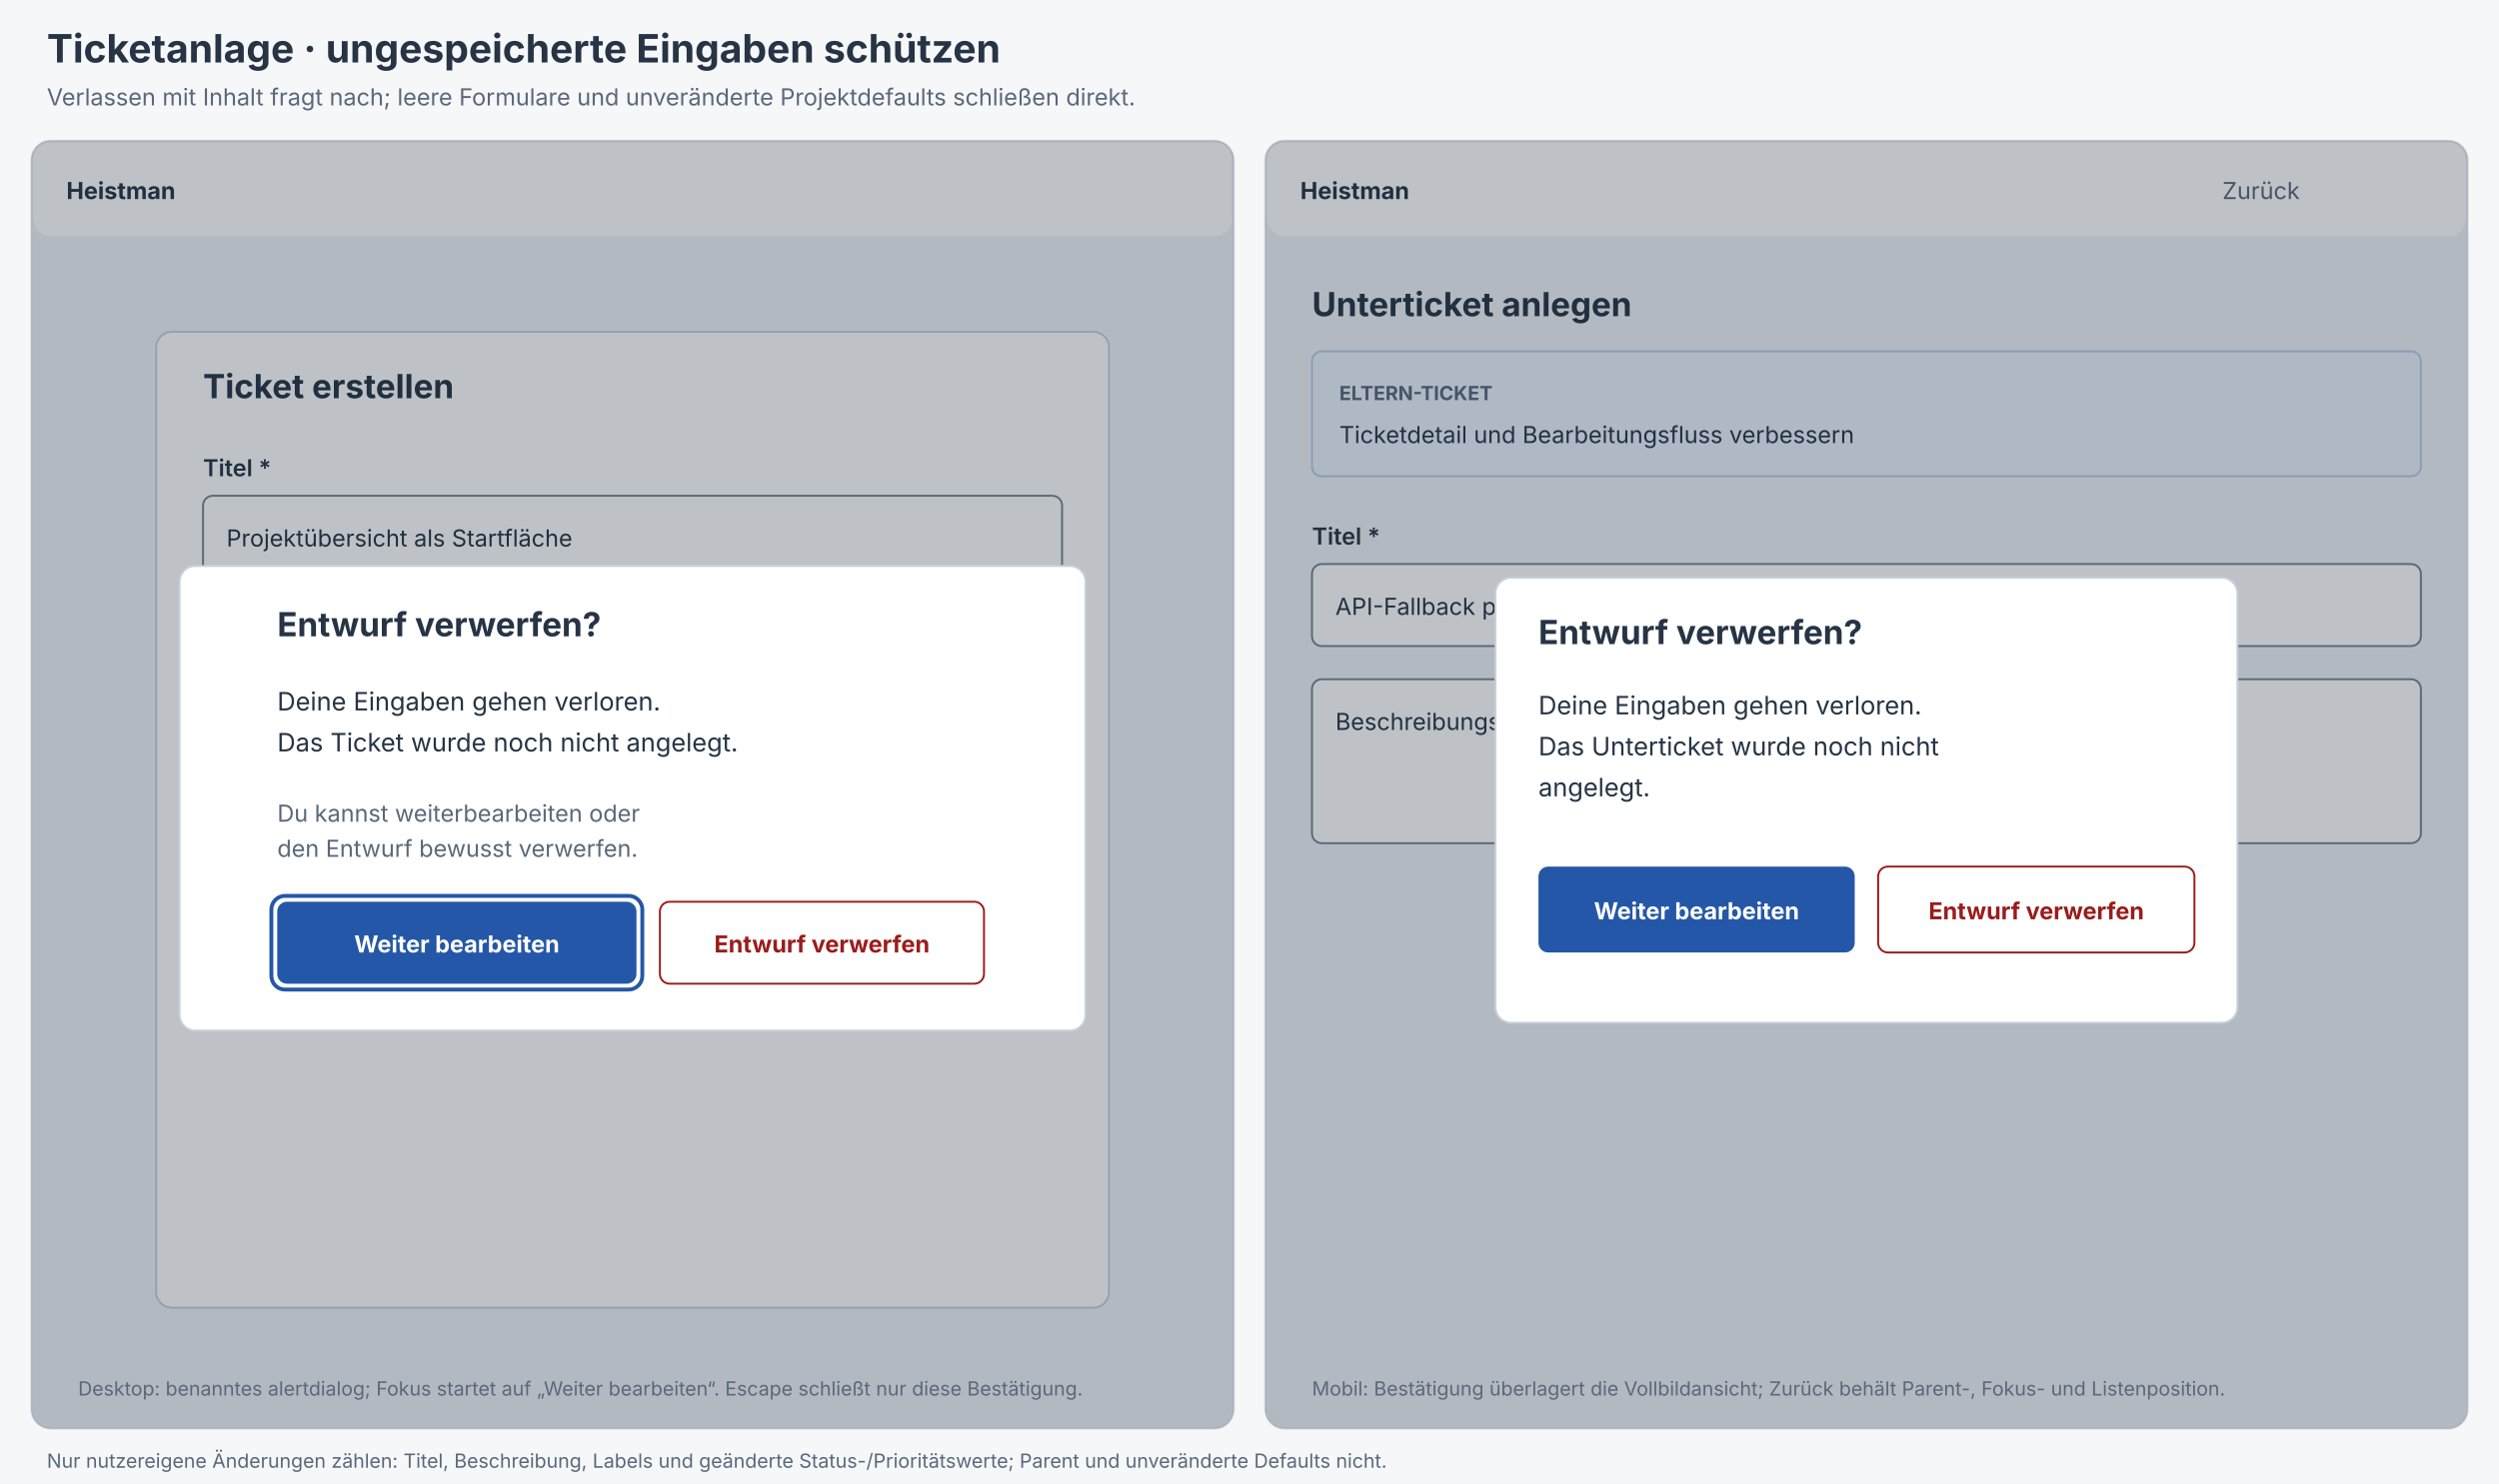
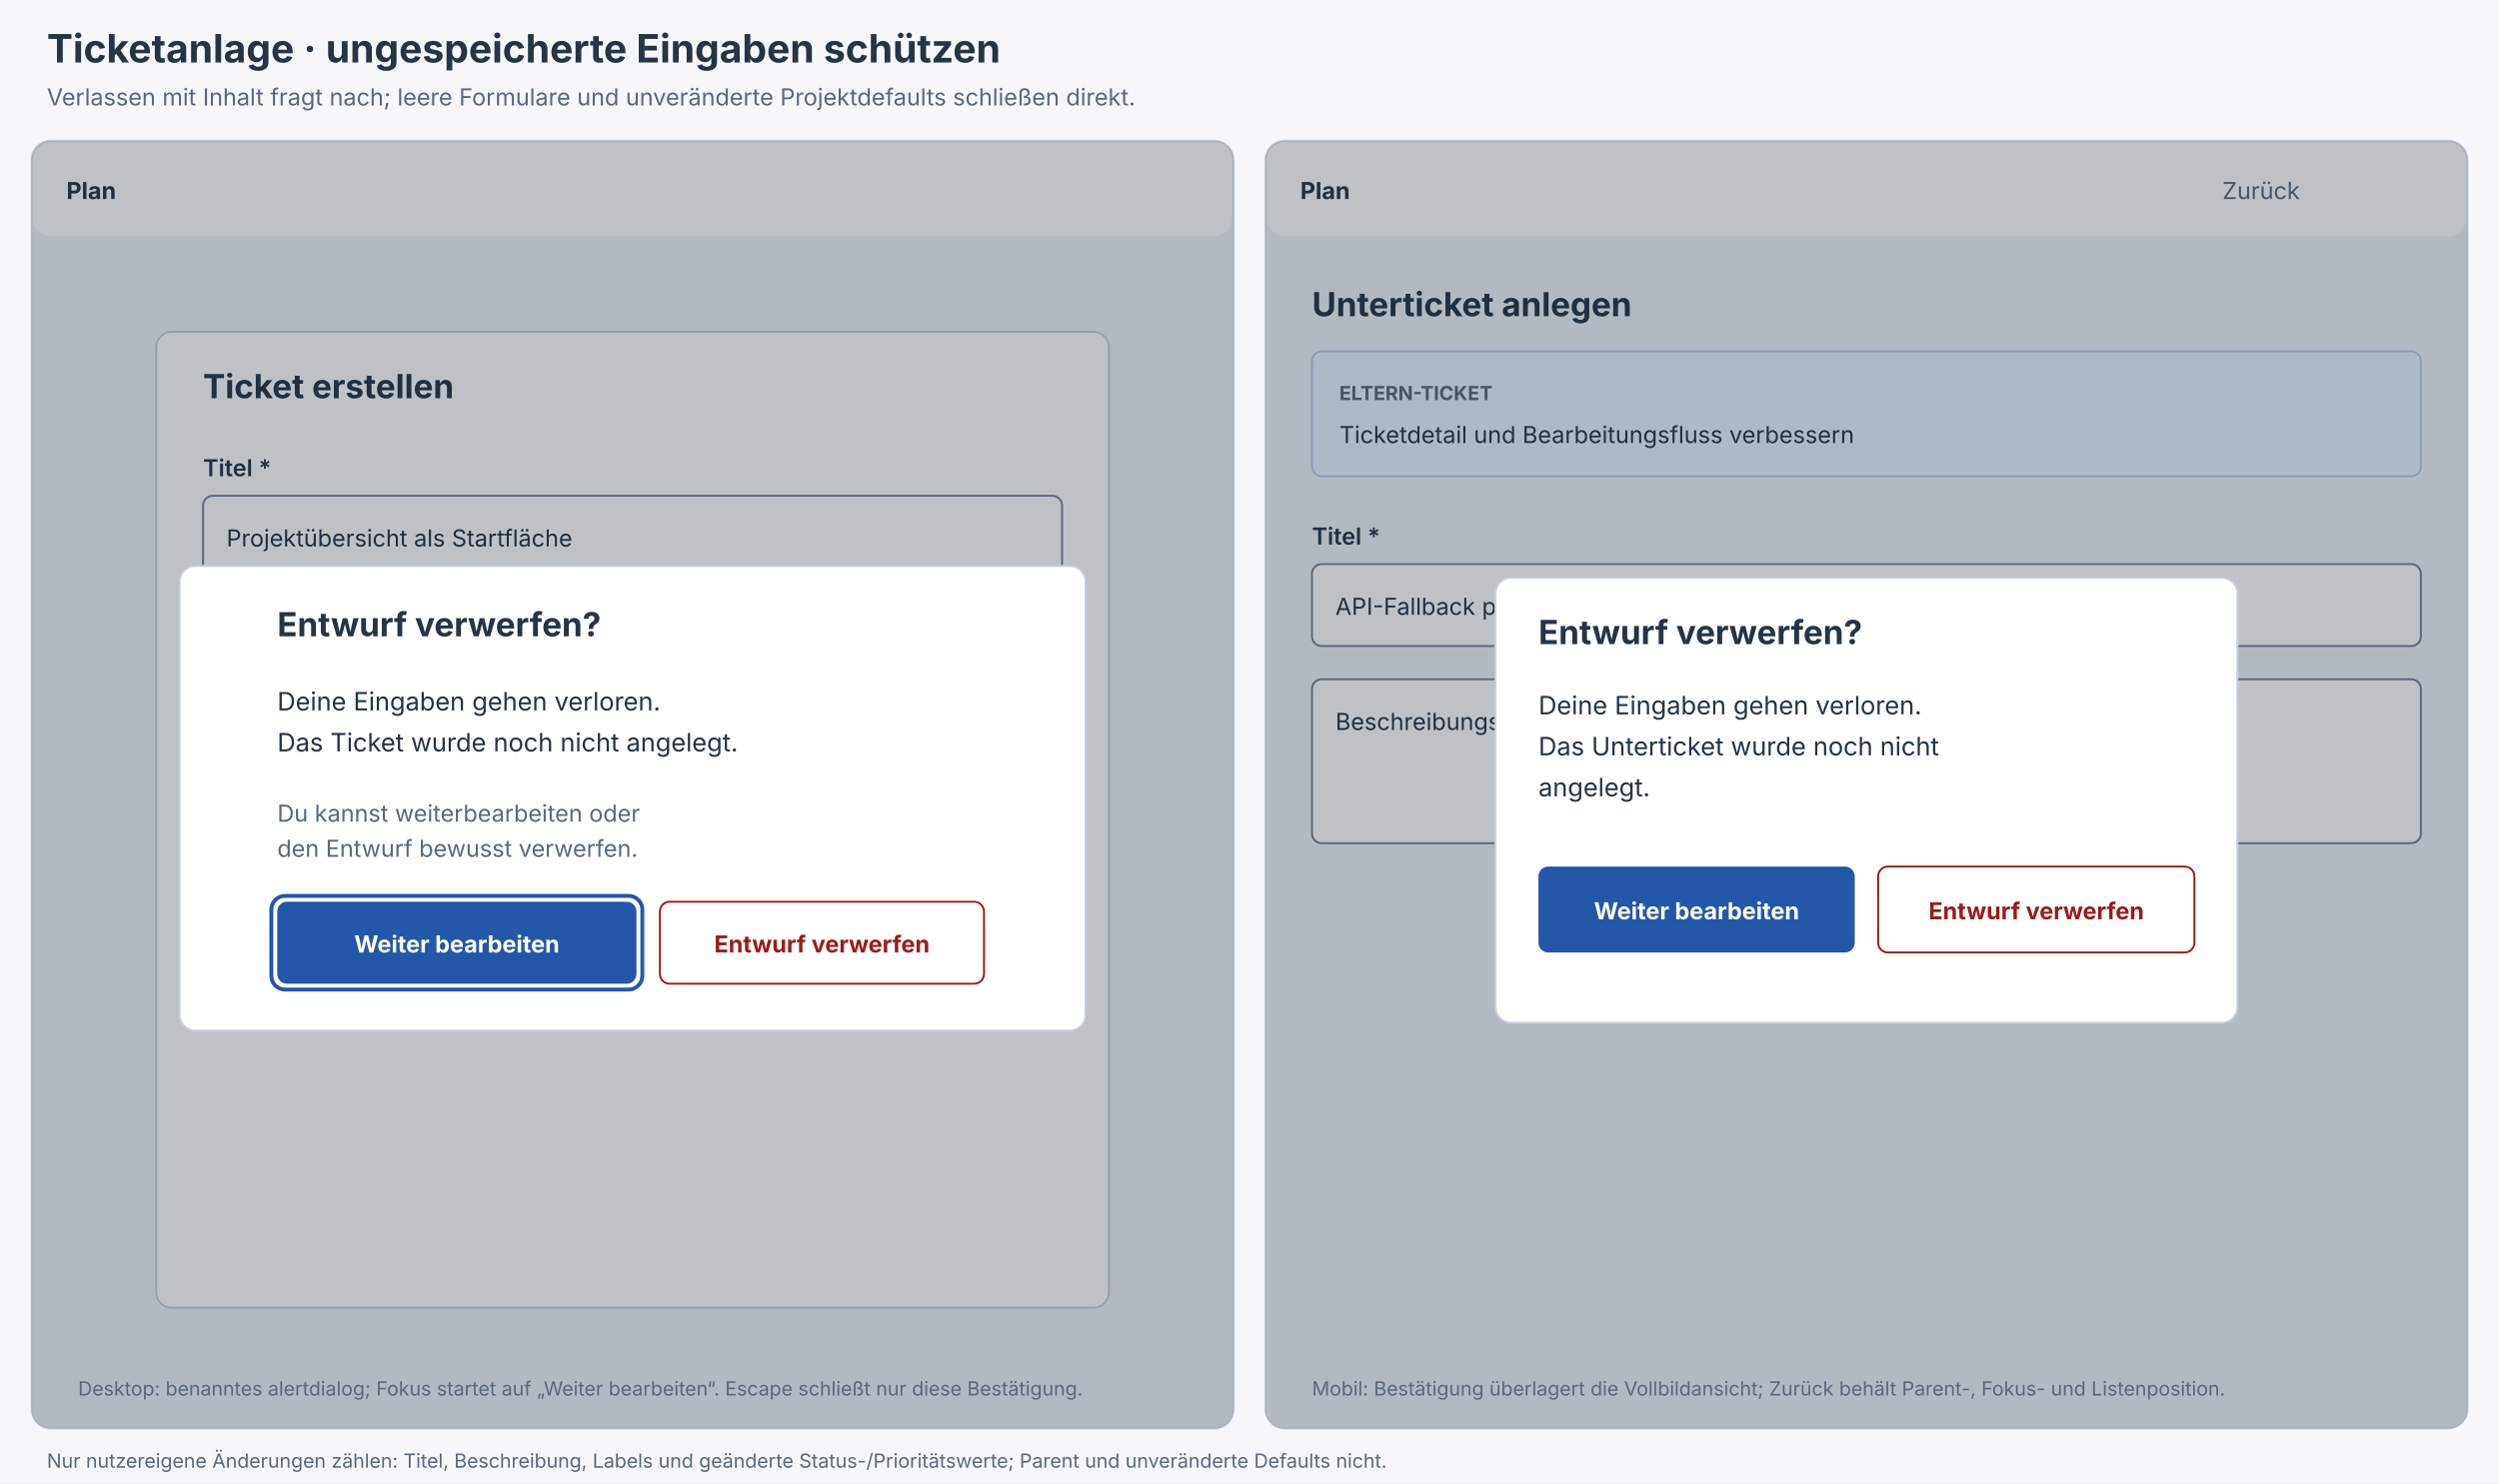
<svg xmlns="http://www.w3.org/2000/svg" width="1280" height="760" viewBox="0 0 1280 760" role="img" aria-labelledby="title desc">
  <defs>
    <style>
      text { font-family: system-ui, -apple-system, "Segoe UI", sans-serif; fill: #263445; }
      .muted { fill: #5A687A; }
      .tiny { font-size: 10px; }
      .small { font-size: 12px; }
      .body { font-size: 13px; }
      .heading { font-size: 17px; font-weight: 650; }
      .label { font-size: 12px; font-weight: 600; }
      .panel { fill: #FFFFFF; stroke: #D8DEE7; }
      .control { fill: #FFFFFF; stroke: #768294; }
      .primary { fill: #2457A7; }
      .inverse { fill: #FFFFFF; }
      .danger { fill: #FFFFFF; stroke: #9B1C1C; }
      .error { fill: #9B1C1C; }
    </style>
  </defs>
  <rect width="1280" height="760" fill="#F6F7F9" />
  <text x="24" y="32" font-size="20" font-weight="650">Ticketanlage · ungespeicherte Eingaben schützen</text>
  <text x="24" y="54" class="small muted">Verlassen mit Inhalt fragt nach; leere Formulare und unveränderte Projektdefaults schließen direkt.</text>
  <g transform="translate(16 72)">
    <rect width="616" height="660" rx="10" fill="#F0F3F7" stroke="#D8DEE7" />
    <rect x="1" y="1" width="614" height="48" rx="9" fill="#FFFFFF" />
-     <text x="18" y="30" class="small" font-weight="650">Heistman</text>
+     <text x="18" y="30" class="small" font-weight="650">Plan</text>
    <rect x="18" y="65" width="580" height="563" rx="6" fill="#F0F3F7" opacity=".45" />
    <rect x="64" y="98" width="488" height="500" rx="8" fill="#FFFFFF" stroke="#C8D0DB" />
    <text x="88" y="132" class="heading">Ticket erstellen</text>
    <text x="88" y="172" class="label">Titel *</text>
    <rect x="88" y="182" width="440" height="42" rx="5" class="control" />
    <text x="100" y="208" class="small">Projektübersicht als Startfläche</text>
    <text x="88" y="254" class="label">Beschreibung</text>
    <rect x="88" y="264" width="440" height="74" rx="5" class="control" />
    <text x="100" y="290" class="small">Bisher eingegebener Text bleibt im</text>
    <text x="100" y="309" class="small">Formular, bis bewusst verworfen wird.</text>
    <rect x="88" y="368" width="440" height="42" rx="5" class="control" />
    <text x="100" y="394" class="small">Status Offen · Priorität Normal</text>
    <rect width="616" height="660" rx="10" fill="#172334" opacity=".28" />
    <g role="group" aria-label="Visuelle Vorschau einer Verwerfbestätigung">
      <rect x="76" y="218" width="464" height="238" rx="8" fill="#FFFFFF" stroke="#C8D0DB" />
      <text x="126" y="254" class="heading">Entwurf verwerfen?</text>
      <text x="126" y="292" class="body">Deine Eingaben gehen verloren.</text>
      <text x="126" y="313" class="body">Das Ticket wurde noch nicht angelegt.</text>
      <text x="126" y="349" class="small muted">Du kannst weiterbearbeiten oder</text>
      <text x="126" y="367" class="small muted">den Entwurf bewusst verwerfen.</text>
      <rect x="126" y="390" width="184" height="42" rx="5" class="primary" />
      <text x="218" y="416" class="small inverse" font-weight="650" text-anchor="middle">Weiter bearbeiten</text>
      <rect x="322" y="390" width="166" height="42" rx="5" class="danger" />
      <text x="405" y="416" class="small error" font-weight="650" text-anchor="middle">Entwurf verwerfen</text>
      <rect x="123" y="387" width="190" height="48" rx="7" fill="none" stroke="#2457A7" stroke-width="2" />
    </g>
    <text x="24" y="643" class="tiny muted">Desktop: benanntes alertdialog; Fokus startet auf „Weiter bearbeiten“. Escape schließt nur diese Bestätigung.</text>
  </g>
  <g transform="translate(648 72)">
    <rect width="616" height="660" rx="10" fill="#F0F3F7" stroke="#D8DEE7" />
    <rect x="1" y="1" width="614" height="48" rx="9" fill="#FFFFFF" />
-     <text x="18" y="30" class="small" font-weight="650">Heistman</text>
+     <text x="18" y="30" class="small" font-weight="650">Plan</text>
    <text x="530" y="30" class="small muted" text-anchor="end">Zurück</text>
    <text x="24" y="90" class="heading">Unterticket anlegen</text>
    <rect x="24" y="108" width="568" height="64" rx="5" fill="#EAF1FD" stroke="#B9CBE8" />
    <text x="38" y="133" class="tiny muted" font-weight="650">ELTERN-TICKET</text>
    <text x="38" y="155" class="small">Ticketdetail und Bearbeitungsfluss verbessern</text>
    <text x="24" y="207" class="label">Titel *</text>
    <rect x="24" y="217" width="568" height="42" rx="5" class="control" />
    <text x="36" y="243" class="small">API-Fallback prüfen</text>
    <rect x="24" y="276" width="568" height="84" rx="5" class="control" />
    <text x="36" y="302" class="small">Beschreibungstext</text>
    <rect width="616" height="660" rx="10" fill="#172334" opacity=".28" />
    <rect x="118" y="224" width="380" height="228" rx="8" fill="#FFFFFF" stroke="#C8D0DB" />
    <text x="140" y="258" class="heading">Entwurf verwerfen?</text>
    <text x="140" y="294" class="body">Deine Eingaben gehen verloren.</text>
    <text x="140" y="315" class="body">Das Unterticket wurde noch nicht</text>
    <text x="140" y="336" class="body">angelegt.</text>
    <rect x="140" y="372" width="162" height="44" rx="5" class="primary" />
    <text x="221" y="399" class="small inverse" font-weight="650" text-anchor="middle">Weiter bearbeiten</text>
    <rect x="314" y="372" width="162" height="44" rx="5" class="danger" />
    <text x="395" y="399" class="small error" font-weight="650" text-anchor="middle">Entwurf verwerfen</text>
    <text x="24" y="643" class="tiny muted">Mobil: Bestätigung überlagert die Vollbildansicht; Zurück behält Parent-, Fokus- und Listenposition.</text>
  </g>
  <text x="24" y="752" class="tiny muted">Nur nutzereigene Änderungen zählen: Titel, Beschreibung, Labels und geänderte Status-/Prioritätswerte; Parent und unveränderte Defaults nicht.</text>
</svg>
